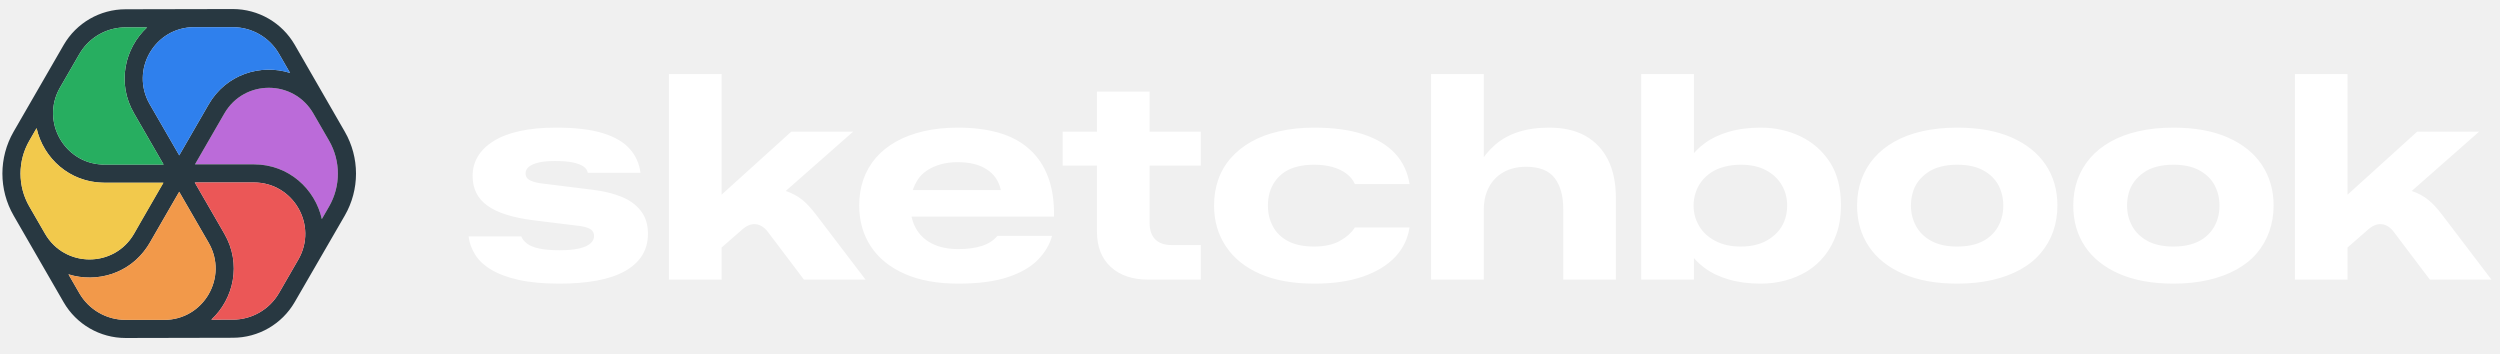
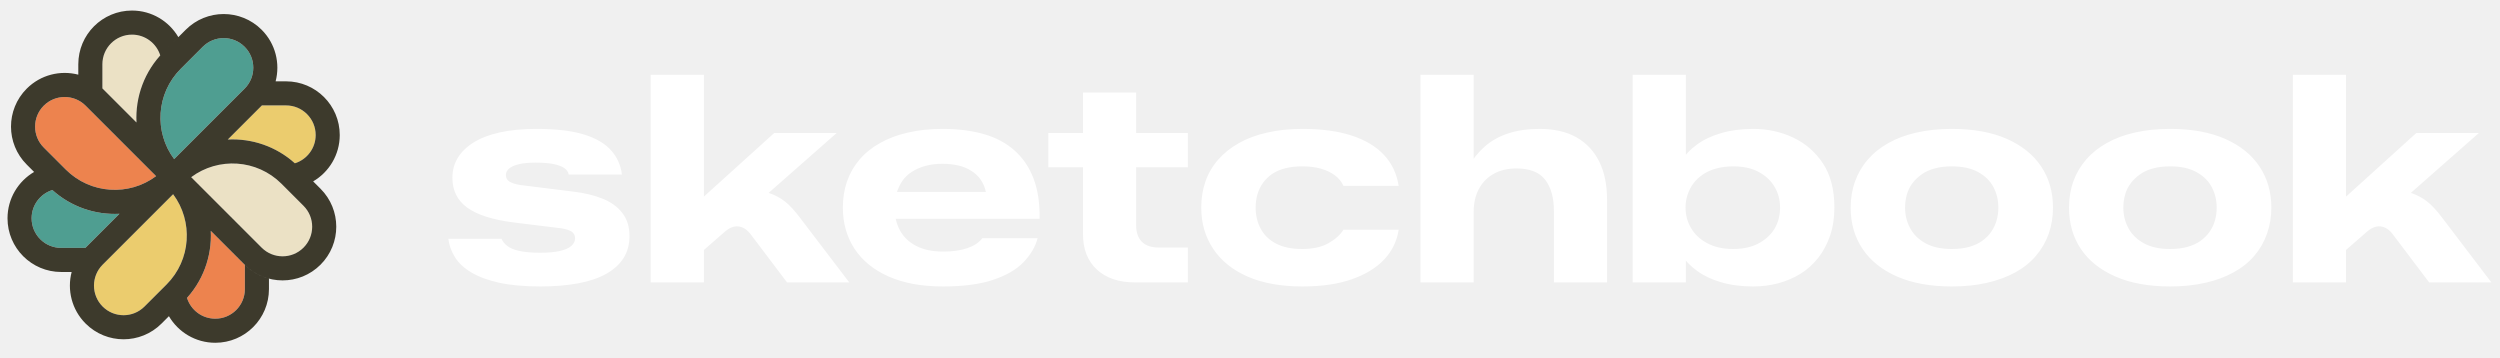
- <svg xmlns="http://www.w3.org/2000/svg" data-logo="logo" viewBox="0 0 304 43">
-   <g id="logogram" transform="translate(0, 1) rotate(0) ">
-     <path d="M38.103 12.799C35.699 8.635 29.687 8.635 27.283 12.799L23.711 18.984H30.868C35.116 18.984 38.324 21.986 39.134 25.637L40.013 24.116C41.444 21.637 41.444 18.584 40.013 16.106L38.103 12.799Z" fill="#BB6BD9" />
-     <path fill-rule="evenodd" clip-rule="evenodd" d="M28.311 0.1C31.417 0.1 34.288 1.758 35.841 4.448C37.872 7.964 39.892 11.487 41.922 15.003C43.747 18.164 43.747 22.057 41.922 25.218C39.899 28.722 37.865 32.22 35.841 35.724C34.288 38.414 31.417 40.072 28.311 40.072C23.962 40.072 19.616 40.101 15.268 40.1C12.161 40.099 9.291 38.442 7.738 35.752C5.711 32.241 3.687 28.728 1.66 25.218C-0.165 22.057 -0.165 18.163 1.66 15.003C3.686 11.494 5.712 7.984 7.738 4.475C9.291 1.785 12.161 0.128 15.268 0.127C19.616 0.126 23.962 0.099 28.311 0.1ZM17.884 2.331L15.268 2.331C13.199 2.332 11.27 3.318 10.054 4.957C9.908 5.154 9.772 5.361 9.647 5.577L7.299 9.645C7.281 9.675 7.264 9.705 7.247 9.735L7.247 9.736C4.983 13.804 7.821 18.815 12.433 19.008H19.878V18.984H19.881L16.297 12.776C14.184 9.116 15.159 4.863 17.884 2.331ZM21.791 22.321C22.776 24.028 23.759 25.737 24.748 27.442L25.375 28.527C27.779 32.692 24.773 37.898 19.963 37.897L15.268 37.895C12.949 37.895 10.807 36.657 9.647 34.65L8.325 32.359C11.742 33.43 15.74 32.301 17.934 28.97L17.934 28.969C18.029 28.825 18.121 28.677 18.209 28.525L21.791 22.321ZM19.864 21.218L17.177 25.872C16.88 26.387 16.596 26.908 16.299 27.422C13.895 31.587 7.883 31.587 5.479 27.422L3.569 24.115C2.138 21.637 2.138 18.584 3.569 16.105L4.448 14.584C4.856 16.405 5.861 18.064 7.294 19.267C8.655 20.409 10.401 21.141 12.388 21.213C12.494 21.217 12.601 21.218 12.709 21.218H19.864ZM23.683 21.188H30.868C35.677 21.188 38.683 26.394 36.279 30.558L33.932 34.622C32.772 36.63 30.629 37.867 28.31 37.867L25.698 37.868C28.423 35.335 29.397 31.083 27.284 27.425L23.683 21.188ZM21.796 17.891L18.206 11.674C15.801 7.509 18.808 2.303 23.617 2.304L28.31 2.305C30.629 2.305 32.772 3.542 33.932 5.55L35.269 7.866C31.701 6.741 27.497 8.018 25.373 11.696L21.796 17.891ZM27.283 12.799C29.687 8.635 35.699 8.635 38.103 12.799L40.013 16.106C41.444 18.584 41.444 21.637 40.013 24.116L39.134 25.637C38.324 21.986 35.116 18.984 30.868 18.984H23.711L27.283 12.799Z" fill="#283841" />
-     <path d="M25.698 37.868C28.423 35.336 29.397 31.083 27.284 27.425L23.683 21.188L30.868 21.188C35.677 21.188 38.683 26.394 36.279 30.558L33.932 34.622C32.772 36.63 30.629 37.867 28.31 37.867L25.698 37.868Z" fill="#EB5757" />
-     <path d="M8.325 32.359C11.89 33.477 16.087 32.199 18.209 28.525L21.791 22.321L25.375 28.527C27.779 32.692 24.773 37.898 19.963 37.897L15.268 37.895C12.949 37.895 10.807 36.658 9.647 34.65L8.325 32.359Z" fill="#F2994A" />
-     <path d="M4.448 14.584L3.569 16.106C2.138 18.584 2.138 21.637 3.569 24.116L5.478 27.422C7.883 31.587 13.894 31.587 16.299 27.422L19.881 21.218H12.709C8.469 21.218 5.264 18.227 4.448 14.584Z" fill="#F2C94C" />
-     <path d="M7.246 9.738C7.077 10.042 6.936 10.351 6.823 10.663C6.937 10.35 7.078 10.04 7.247 9.736L7.246 9.738Z" fill="#F2C94C" />
-     <path d="M17.885 2.331C15.159 4.863 14.184 9.116 16.297 12.776L19.899 19.014H12.709C7.9 19.014 4.894 13.809 7.299 9.645L9.647 5.577C10.807 3.569 12.949 2.332 15.268 2.332L17.885 2.331Z" fill="#27AE60" />
-     <path d="M21.796 17.891L18.206 11.674C15.801 7.509 18.808 2.303 23.617 2.304L28.31 2.305C30.63 2.305 32.772 3.542 33.932 5.55L35.269 7.866C31.701 6.741 27.497 8.018 25.373 11.696L21.796 17.891Z" fill="#2F80ED" />
+ <svg xmlns="http://www.w3.org/2000/svg" viewBox="0 0 301 43" data-logo="logo">
+   <g transform="translate(0, 1) rotate(0)" id="logogram" style="opacity: 1;">
+     <path fill="#4F9E91" d="M24.412 4.633C25.803 3.241 28.06 3.241 29.452 4.633C30.843 6.025 30.843 8.281 29.452 9.673L20.967 18.158C18.53 14.893 18.795 10.25 21.761 7.284L24.412 4.633Z" clip-rule="evenodd" fill-rule="evenodd" />
+     <path fill="#EBE1C5" d="M36.542 23.777C37.934 25.168 37.934 27.425 36.542 28.817C35.151 30.208 32.894 30.208 31.502 28.817L23.017 20.332C26.282 17.895 30.925 18.16 33.891 21.125L36.542 23.777Z" clip-rule="evenodd" fill-rule="evenodd" />
+     <path fill="#EBCC6E" d="M17.398 35.907C16.007 37.299 13.75 37.299 12.358 35.907C10.967 34.515 10.967 32.259 12.358 30.867L20.843 22.382C23.279 25.647 23.015 30.29 20.049 33.256L17.398 35.907Z" clip-rule="evenodd" fill-rule="evenodd" />
+     <path fill="#ED834E" d="M5.268 16.763C3.876 15.371 3.876 13.115 5.268 11.723C6.66 10.332 8.916 10.332 10.308 11.723L18.793 20.208C15.528 22.645 10.885 22.38 7.919 19.415L5.268 16.763Z" clip-rule="evenodd" fill-rule="evenodd" />
+     <path fill="#ED834E" d="M22.516 34.868C24.568 32.586 25.522 29.666 25.377 26.792L29.452 30.867C29.462 30.877 29.472 30.887 29.483 30.897V33.807C29.483 35.775 27.887 37.37 25.919 37.37C24.32 37.37 22.967 36.318 22.516 34.868Z" clip-rule="evenodd" fill-rule="evenodd" />
+     <path fill="#4F9E91" d="M6.307 21.88C8.589 23.933 11.508 24.887 14.383 24.742L10.308 28.817C10.298 28.827 10.288 28.837 10.278 28.847H7.368C5.4 28.847 3.805 27.252 3.805 25.284C3.805 23.685 4.857 22.332 6.307 21.88Z" clip-rule="evenodd" fill-rule="evenodd" />
+     <path fill="#EBCC6E" d="M35.503 18.66C33.221 16.607 30.302 15.654 27.427 15.798L31.502 11.723C31.512 11.713 31.522 11.703 31.532 11.693H34.442C36.41 11.693 38.006 13.288 38.006 15.257C38.006 16.855 36.953 18.208 35.503 18.66Z" clip-rule="evenodd" fill-rule="evenodd" />
+     <path fill="#EBE1C5" d="M19.295 5.672C17.242 7.954 16.289 10.873 16.433 13.748L12.358 9.673C12.348 9.663 12.338 9.653 12.328 9.643V6.733C12.328 4.765 13.923 3.169 15.892 3.169C17.49 3.169 18.843 4.222 19.295 5.672Z" clip-rule="evenodd" fill-rule="evenodd" />
+     <path fill="#3D3A2C" d="M15.892 0.27C12.322 0.27 9.428 3.164 9.428 6.733V7.99C7.281 7.429 4.901 7.99 3.218 9.673C0.694 12.197 0.694 16.289 3.218 18.814L4.107 19.702C2.192 20.824 0.905 22.904 0.905 25.284C0.905 28.853 3.799 31.747 7.369 31.747H8.626C8.064 33.894 8.625 36.274 10.308 37.957C12.832 40.481 16.925 40.481 19.449 37.957L22.1 35.306C24.439 32.967 25.531 29.854 25.377 26.792L29.452 30.867C31.976 33.391 36.069 33.391 38.593 30.867C41.117 28.343 41.117 24.25 38.593 21.726L37.704 20.838C39.619 19.716 40.905 17.636 40.905 15.257C40.905 11.687 38.011 8.793 34.442 8.793H33.185C33.746 6.646 33.185 4.266 31.502 2.583C28.978 0.059 24.886 0.059 22.362 2.583L19.71 5.234C17.372 7.573 16.279 10.686 16.433 13.748L12.358 9.673C12.348 9.663 12.338 9.653 12.328 9.643V6.733C12.328 4.765 13.924 3.17 15.892 3.17C17.49 3.17 18.843 4.222 19.295 5.672C19.429 5.523 19.567 5.377 19.71 5.234L21.473 3.472C20.351 1.556 18.272 0.27 15.892 0.27ZM31.533 11.693C31.522 11.703 31.512 11.713 31.502 11.723L27.427 15.798C30.302 15.653 33.221 16.607 35.503 18.66C36.953 18.208 38.006 16.855 38.006 15.257C38.006 13.288 36.41 11.693 34.442 11.693H31.533ZM10.278 28.847C10.288 28.837 10.298 28.827 10.308 28.817L14.383 24.742C11.508 24.886 8.589 23.933 6.307 21.88C4.857 22.332 3.805 23.685 3.805 25.284C3.805 27.252 5.4 28.847 7.369 28.847H10.278ZM6.196 21.779C6.086 21.677 5.977 21.572 5.869 21.465V21.465C5.977 21.572 6.086 21.677 6.196 21.779ZM25.919 40.27C23.539 40.27 21.459 38.984 20.338 37.068L22.1 35.306C22.243 35.163 22.382 35.017 22.516 34.868C22.967 36.318 24.32 37.37 25.919 37.37C27.887 37.37 29.483 35.775 29.483 33.807V30.897C30.318 31.722 31.322 32.272 32.382 32.55V33.807C32.382 37.376 29.488 40.27 25.919 40.27ZM29.452 4.633C28.06 3.241 25.804 3.241 24.412 4.633L21.761 7.284C18.795 10.25 18.531 14.893 20.967 18.158L29.452 9.673C30.844 8.281 30.844 6.025 29.452 4.633ZM36.542 28.817C37.934 27.425 37.934 25.168 36.542 23.777L33.891 21.125C30.925 18.16 26.282 17.895 23.017 20.331L31.502 28.817C32.894 30.208 35.151 30.208 36.542 28.817ZM17.398 35.907C16.007 37.299 13.75 37.299 12.358 35.907C10.967 34.515 10.967 32.259 12.358 30.867L20.843 22.382C23.28 25.647 23.015 30.29 20.05 33.256L17.398 35.907ZM5.268 11.723C3.877 13.115 3.877 15.371 5.268 16.763L7.919 19.414C10.885 22.38 15.528 22.645 18.793 20.208L10.308 11.723C8.916 10.332 6.66 10.332 5.268 11.723Z" clip-rule="evenodd" fill-rule="evenodd" />
  </g>
-   <g id="logotype" transform="translate(50, 9)">
-     <path fill="#ffffff" d="M18.04 25.49L18.04 25.49Q15.14 25.49 13.09 25.04Q11.04 24.58 9.73 23.79Q8.41 23.00 7.77 21.95Q7.12 20.91 6.98 19.75L6.98 19.75L13.39 19.75Q13.56 20.20 14.07 20.61Q14.58 21.01 15.56 21.22Q16.54 21.43 18.04 21.43L18.04 21.43Q19.48 21.43 20.40 21.22Q21.33 21.01 21.79 20.61Q22.24 20.20 22.24 19.71L22.24 19.71Q22.24 19.19 21.86 18.91Q21.47 18.63 20.59 18.49L20.59 18.49L14.89 17.79Q11.04 17.30 9.26 16.00Q7.47 14.71 7.47 12.40L7.47 12.40Q7.47 11.07 8.12 10.00Q8.77 8.93 10.03 8.15Q11.29 7.36 13.19 6.94Q15.10 6.52 17.59 6.52L17.59 6.52Q21.16 6.52 23.33 7.20Q25.50 7.88 26.58 9.11Q27.67 10.33 27.88 12.01L27.88 12.01L21.47 12.01Q21.40 11.56 20.95 11.24Q20.49 10.93 19.65 10.75Q18.81 10.58 17.48 10.58L17.48 10.58Q16.26 10.58 15.47 10.77Q14.68 10.96 14.29 11.30Q13.91 11.63 13.91 12.08L13.91 12.08Q13.91 12.61 14.35 12.87Q14.79 13.13 15.59 13.27L15.59 13.27L22.10 14.08Q24.06 14.32 25.55 14.92Q27.04 15.51 27.91 16.62Q28.79 17.72 28.79 19.43L28.79 19.43Q28.79 20.94 28.07 22.08Q27.35 23.21 25.97 23.98Q24.59 24.75 22.57 25.12Q20.56 25.49 18.04 25.49ZM37.75 25L31.34 25L31.34 0.01L37.75 0.01L37.75 16.21L36.31 15.97L46.22 7.01L53.74 7.01L45.55 14.22Q46.74 14.64 47.55 15.29Q48.35 15.93 49.33 17.23L49.33 17.23L55.25 25L47.76 25L43.42 19.26Q42.75 18.35 41.89 18.26Q41.04 18.17 40.13 19.02L40.13 19.02L36.77 21.95L37.75 18.17L37.75 25ZM66.52 25.49L66.52 25.49Q62.70 25.49 60.01 24.30Q57.31 23.11 55.89 20.96Q54.48 18.80 54.48 16.00L54.48 16.00Q54.48 14.29 54.98 12.84Q55.49 11.38 56.49 10.21Q57.49 9.04 58.96 8.22Q60.43 7.39 62.32 6.96Q64.21 6.52 66.48 6.52L66.48 6.52Q69.28 6.52 71.47 7.15Q73.66 7.78 75.16 9.13Q76.67 10.47 77.44 12.50Q78.21 14.53 78.17 17.34L78.17 17.34L58.57 17.34L58.57 14.11L71.70 14.11Q71.52 13.27 71.08 12.64Q70.65 12.01 69.96 11.58Q69.28 11.14 68.41 10.93Q67.53 10.72 66.45 10.72L66.45 10.72Q65.33 10.72 64.40 10.98Q63.47 11.24 62.77 11.70Q62.07 12.15 61.63 12.80Q61.20 13.45 60.95 14.25Q60.71 15.06 60.71 16.00L60.71 16.00Q60.71 17.54 61.35 18.73Q62.00 19.93 63.31 20.61Q64.63 21.29 66.55 21.29L66.55 21.29Q68.23 21.29 69.44 20.89Q70.65 20.48 71.28 19.68L71.28 19.68L77.93 19.68Q77.51 21.25 76.21 22.59Q74.92 23.91 72.55 24.70Q70.19 25.49 66.52 25.49ZM96.02 25L89.62 25Q86.75 25 85.07 23.46Q83.39 21.92 83.39 19.16L83.39 19.16L83.39 2.14L89.79 2.14L89.79 18.11Q89.79 19.40 90.47 20.10Q91.16 20.80 92.49 20.80L92.49 20.80L96.02 20.80L96.02 25ZM83.95 11.14L79.22 11.14L79.22 7.01L83.95 7.01L83.95 11.14ZM96.02 11.14L89.23 11.14L89.23 7.01L96.02 7.01L96.02 11.14ZM109.81 25.49L109.81 25.49Q105.93 25.49 103.21 24.30Q100.50 23.11 99.07 20.96Q97.63 18.80 97.63 16.00L97.63 16.00Q97.63 14.29 98.14 12.84Q98.65 11.38 99.68 10.21Q100.71 9.04 102.18 8.22Q103.65 7.39 105.58 6.96Q107.50 6.52 109.81 6.52L109.81 6.52Q113.28 6.52 115.74 7.32Q118.21 8.13 119.63 9.65Q121.05 11.17 121.40 13.38L121.40 13.38L114.75 13.38Q114.43 12.64 113.73 12.12Q113.03 11.59 112.05 11.31Q111.07 11.03 109.78 11.03L109.78 11.03Q108.66 11.03 107.75 11.26Q106.84 11.49 106.17 11.94Q105.51 12.40 105.07 13.01Q104.63 13.62 104.40 14.38Q104.18 15.13 104.18 16.00L104.18 16.00Q104.18 17.41 104.79 18.54Q105.40 19.68 106.64 20.33Q107.89 20.98 109.78 20.98L109.78 20.98Q111.70 20.98 112.93 20.29Q114.15 19.61 114.75 18.66L114.75 18.66L121.40 18.66Q121.08 20.73 119.65 22.25Q118.21 23.77 115.74 24.63Q113.28 25.49 109.81 25.49ZM130.43 25L124.02 25L124.02 0.01L130.43 0.01L130.43 12.05L129.80 11.07Q130.60 9.67 131.77 8.64Q132.95 7.60 134.59 7.06Q136.24 6.52 138.37 6.52L138.37 6.52Q141.00 6.52 142.80 7.53Q144.60 8.55 145.55 10.46Q146.49 12.36 146.49 15.06L146.49 15.06L146.49 25L140.09 25L140.09 16.39Q140.09 14.01 139.04 12.64Q137.99 11.28 135.57 11.28L135.57 11.28Q134.00 11.28 132.84 11.93Q131.69 12.57 131.06 13.75Q130.43 14.92 130.43 16.49L130.43 16.49L130.43 25ZM164.10 25.49L164.10 25.49Q161.93 25.49 160.21 24.98Q158.50 24.48 157.31 23.60Q156.12 22.73 155.42 21.64L155.42 21.64L155.98 20.45L155.98 25L149.57 25L149.57 0.01L155.98 0.01L155.98 11.56L155.42 10.37Q156.12 9.28 157.31 8.41Q158.50 7.53 160.21 7.03Q161.93 6.52 164.10 6.52L164.10 6.52Q166.69 6.52 168.91 7.57Q171.13 8.62 172.50 10.70Q173.86 12.78 173.86 15.97L173.86 15.97Q173.86 17.86 173.34 19.38Q172.81 20.91 171.90 22.06Q170.99 23.21 169.77 23.97Q168.54 24.72 167.09 25.11Q165.64 25.49 164.10 25.49ZM161.68 20.98L161.68 20.98Q162.77 20.98 163.66 20.73Q164.55 20.48 165.23 20.01Q165.92 19.54 166.39 18.93Q166.86 18.31 167.09 17.56Q167.32 16.81 167.32 16.00L167.32 16.00Q167.32 14.60 166.65 13.48Q165.99 12.36 164.74 11.70Q163.50 11.03 161.68 11.03L161.68 11.03Q160.60 11.03 159.67 11.28Q158.74 11.52 158.04 12.00Q157.34 12.47 156.89 13.08Q156.43 13.69 156.19 14.43Q155.94 15.16 155.94 16.00L155.94 16.00Q155.94 17.34 156.61 18.47Q157.27 19.61 158.57 20.29Q159.86 20.98 161.68 20.98ZM188.00 25.49L188.00 25.49Q184.15 25.49 181.42 24.30Q178.69 23.11 177.26 20.98Q175.82 18.84 175.82 16.00L175.82 16.00Q175.82 14.29 176.35 12.84Q176.87 11.38 177.89 10.21Q178.90 9.04 180.37 8.22Q181.84 7.39 183.75 6.96Q185.66 6.52 188.00 6.52L188.00 6.52Q191.89 6.52 194.60 7.71Q197.31 8.90 198.75 11.03Q200.18 13.17 200.18 16.00L200.18 16.00Q200.18 17.68 199.66 19.16Q199.13 20.63 198.13 21.80Q197.14 22.97 195.65 23.79Q194.16 24.61 192.24 25.05Q190.31 25.49 188.00 25.49ZM188.00 20.98L188.00 20.98Q189.16 20.98 190.07 20.73Q190.98 20.48 191.64 20.01Q192.31 19.54 192.74 18.91Q193.18 18.28 193.39 17.54Q193.60 16.81 193.60 16.00L193.60 16.00Q193.60 14.64 193.01 13.52Q192.41 12.40 191.17 11.72Q189.93 11.03 188.00 11.03L188.00 11.03Q186.85 11.03 185.94 11.28Q185.03 11.52 184.36 12.00Q183.70 12.47 183.24 13.08Q182.79 13.69 182.58 14.45Q182.37 15.20 182.37 16.00L182.37 16.00Q182.37 17.34 182.98 18.47Q183.59 19.61 184.83 20.29Q186.08 20.98 188.00 20.98ZM214.29 25.49L214.29 25.49Q210.44 25.49 207.71 24.30Q204.98 23.11 203.54 20.98Q202.11 18.84 202.11 16.00L202.11 16.00Q202.11 14.29 202.63 12.84Q203.16 11.38 204.17 10.21Q205.19 9.04 206.66 8.22Q208.13 7.39 210.03 6.96Q211.94 6.52 214.29 6.52L214.29 6.52Q218.17 6.52 220.88 7.71Q223.60 8.90 225.03 11.03Q226.47 13.17 226.47 16.00L226.47 16.00Q226.47 17.68 225.94 19.16Q225.42 20.63 224.42 21.80Q223.42 22.97 221.93 23.79Q220.45 24.61 218.52 25.05Q216.60 25.49 214.29 25.49ZM214.29 20.98L214.29 20.98Q215.44 20.98 216.35 20.73Q217.26 20.48 217.93 20.01Q218.59 19.54 219.03 18.91Q219.47 18.28 219.68 17.54Q219.89 16.81 219.89 16.00L219.89 16.00Q219.89 14.64 219.29 13.52Q218.70 12.40 217.45 11.72Q216.21 11.03 214.29 11.03L214.29 11.03Q213.13 11.03 212.22 11.28Q211.31 11.52 210.65 12.00Q209.98 12.47 209.53 13.08Q209.07 13.69 208.86 14.45Q208.65 15.20 208.65 16.00L208.65 16.00Q208.65 17.34 209.26 18.47Q209.88 19.61 211.12 20.29Q212.36 20.98 214.29 20.98ZM235.46 25L229.06 25L229.06 0.01L235.46 0.01L235.46 16.21L234.03 15.97L243.93 7.01L251.46 7.01L243.27 14.22Q244.46 14.64 245.26 15.29Q246.07 15.93 247.05 17.23L247.05 17.23L252.96 25L245.47 25L241.13 19.26Q240.47 18.35 239.61 18.26Q238.75 18.17 237.84 19.02L237.84 19.02L234.48 21.95L235.46 18.17L235.46 25Z" />
+   <g transform="translate(47, 9)" id="logotype" style="opacity: 1;">
+     <path d="M18.04 25.49L18.04 25.49Q15.14 25.49 13.09 25.04Q11.04 24.58 9.73 23.79Q8.41 23.00 7.77 21.95Q7.12 20.91 6.98 19.75L6.98 19.75L13.39 19.75Q13.56 20.20 14.07 20.61Q14.58 21.01 15.56 21.22Q16.54 21.43 18.04 21.43L18.04 21.43Q19.48 21.43 20.40 21.22Q21.33 21.01 21.79 20.61Q22.24 20.20 22.24 19.71L22.24 19.71Q22.24 19.19 21.86 18.91Q21.47 18.63 20.59 18.49L20.59 18.49L14.89 17.79Q11.04 17.30 9.26 16.00Q7.47 14.71 7.47 12.40L7.47 12.40Q7.47 11.07 8.12 10.00Q8.77 8.93 10.03 8.15Q11.29 7.36 13.19 6.94Q15.10 6.52 17.59 6.52L17.59 6.52Q21.16 6.52 23.33 7.20Q25.50 7.88 26.58 9.11Q27.67 10.33 27.88 12.01L27.88 12.01L21.47 12.01Q21.40 11.56 20.95 11.24Q20.49 10.93 19.65 10.75Q18.81 10.58 17.48 10.58L17.48 10.58Q16.26 10.58 15.47 10.77Q14.68 10.96 14.29 11.30Q13.91 11.63 13.91 12.08L13.91 12.08Q13.91 12.61 14.35 12.87Q14.79 13.13 15.59 13.27L15.59 13.27L22.10 14.08Q24.06 14.32 25.55 14.92Q27.04 15.51 27.91 16.62Q28.79 17.72 28.79 19.43L28.79 19.43Q28.79 20.94 28.07 22.08Q27.35 23.21 25.97 23.98Q24.59 24.75 22.57 25.12Q20.56 25.49 18.04 25.49ZM37.75 25L31.34 25L31.34 0.01L37.75 0.01L37.75 16.21L36.31 15.97L46.22 7.01L53.74 7.01L45.55 14.22Q46.74 14.64 47.55 15.29Q48.35 15.93 49.33 17.23L49.33 17.23L55.25 25L47.76 25L43.42 19.26Q42.75 18.35 41.89 18.26Q41.04 18.17 40.13 19.02L40.13 19.02L36.77 21.95L37.75 18.17L37.75 25ZM66.52 25.49L66.52 25.49Q62.70 25.49 60.01 24.30Q57.31 23.11 55.89 20.96Q54.48 18.80 54.48 16.00L54.48 16.00Q54.48 14.29 54.98 12.84Q55.49 11.38 56.49 10.21Q57.49 9.04 58.96 8.22Q60.43 7.39 62.32 6.96Q64.21 6.52 66.48 6.52L66.48 6.52Q69.28 6.52 71.47 7.15Q73.66 7.78 75.16 9.13Q76.67 10.47 77.44 12.50Q78.21 14.53 78.17 17.34L78.17 17.34L58.57 17.34L58.57 14.11L71.70 14.11Q71.52 13.27 71.08 12.64Q70.65 12.01 69.96 11.58Q69.28 11.14 68.41 10.93Q67.53 10.72 66.45 10.72L66.45 10.72Q65.33 10.72 64.40 10.98Q63.47 11.24 62.77 11.70Q62.07 12.15 61.63 12.80Q61.20 13.45 60.95 14.25Q60.71 15.06 60.71 16.00L60.71 16.00Q60.71 17.54 61.35 18.73Q62.00 19.93 63.31 20.61Q64.63 21.29 66.55 21.29L66.55 21.29Q68.23 21.29 69.44 20.89Q70.65 20.48 71.28 19.68L71.28 19.68L77.93 19.68Q77.51 21.25 76.21 22.59Q74.92 23.91 72.55 24.70Q70.19 25.49 66.52 25.49ZM96.02 25L89.62 25Q86.75 25 85.07 23.46Q83.39 21.92 83.39 19.16L83.39 19.16L83.39 2.14L89.79 2.14L89.79 18.11Q89.79 19.40 90.47 20.10Q91.16 20.80 92.49 20.80L92.49 20.80L96.02 20.80L96.02 25ZM83.95 11.14L79.22 11.14L79.22 7.01L83.95 7.01L83.95 11.14ZM96.02 11.14L89.23 11.14L89.23 7.01L96.02 7.01L96.02 11.14ZM109.81 25.49L109.81 25.49Q105.93 25.49 103.21 24.30Q100.50 23.11 99.07 20.96Q97.63 18.80 97.63 16.00L97.63 16.00Q97.63 14.29 98.14 12.84Q98.65 11.38 99.68 10.21Q100.71 9.04 102.18 8.22Q103.65 7.39 105.58 6.96Q107.50 6.52 109.81 6.52L109.81 6.52Q113.28 6.52 115.74 7.32Q118.21 8.13 119.63 9.65Q121.05 11.17 121.40 13.38L121.40 13.38L114.75 13.38Q114.43 12.64 113.73 12.12Q113.03 11.59 112.05 11.31Q111.07 11.03 109.78 11.03L109.78 11.03Q108.66 11.03 107.75 11.26Q106.84 11.49 106.17 11.94Q105.51 12.40 105.07 13.01Q104.63 13.62 104.40 14.38Q104.18 15.13 104.18 16.00L104.18 16.00Q104.18 17.41 104.79 18.54Q105.40 19.68 106.64 20.33Q107.89 20.98 109.78 20.98L109.78 20.98Q111.70 20.98 112.93 20.29Q114.15 19.61 114.75 18.66L114.75 18.66L121.40 18.66Q121.08 20.73 119.65 22.25Q118.21 23.77 115.74 24.63Q113.28 25.49 109.81 25.49ZM130.43 25L124.02 25L124.02 0.01L130.43 0.01L130.43 12.05L129.80 11.07Q130.60 9.67 131.77 8.64Q132.95 7.60 134.59 7.06Q136.24 6.52 138.37 6.52L138.37 6.52Q141.00 6.52 142.80 7.53Q144.60 8.55 145.55 10.46Q146.49 12.36 146.49 15.06L146.49 15.06L146.49 25L140.09 25L140.09 16.39Q140.09 14.01 139.04 12.64Q137.99 11.28 135.57 11.28L135.57 11.28Q134.00 11.28 132.84 11.93Q131.69 12.57 131.06 13.75Q130.43 14.92 130.43 16.49L130.43 16.49L130.43 25ZM164.10 25.49L164.10 25.49Q161.93 25.49 160.21 24.98Q158.50 24.48 157.31 23.60Q156.12 22.73 155.42 21.64L155.42 21.64L155.98 20.45L155.98 25L149.57 25L149.57 0.01L155.98 0.01L155.98 11.56L155.42 10.37Q156.12 9.28 157.31 8.41Q158.50 7.53 160.21 7.03Q161.93 6.52 164.10 6.52L164.10 6.52Q166.69 6.52 168.91 7.57Q171.13 8.62 172.50 10.70Q173.86 12.78 173.86 15.97L173.86 15.97Q173.86 17.86 173.34 19.38Q172.81 20.91 171.90 22.06Q170.99 23.21 169.77 23.97Q168.54 24.72 167.09 25.11Q165.64 25.49 164.10 25.49ZM161.68 20.98L161.68 20.98Q162.77 20.98 163.66 20.73Q164.55 20.48 165.23 20.01Q165.92 19.54 166.39 18.93Q166.86 18.31 167.09 17.56Q167.32 16.81 167.32 16.00L167.32 16.00Q167.32 14.60 166.65 13.48Q165.99 12.36 164.74 11.70Q163.50 11.03 161.68 11.03L161.68 11.03Q160.60 11.03 159.67 11.28Q158.74 11.52 158.04 12.00Q157.34 12.47 156.89 13.08Q156.43 13.69 156.19 14.43Q155.94 15.16 155.94 16.00L155.94 16.00Q155.94 17.34 156.61 18.47Q157.27 19.61 158.57 20.29Q159.86 20.98 161.68 20.98ZM188.00 25.49L188.00 25.49Q184.15 25.49 181.42 24.30Q178.69 23.11 177.26 20.98Q175.82 18.84 175.82 16.00L175.82 16.00Q175.82 14.29 176.35 12.84Q176.87 11.38 177.89 10.21Q178.90 9.04 180.37 8.22Q181.84 7.39 183.75 6.96Q185.66 6.52 188.00 6.52L188.00 6.52Q191.89 6.52 194.60 7.71Q197.31 8.90 198.75 11.03Q200.18 13.17 200.18 16.00L200.18 16.00Q200.18 17.68 199.66 19.16Q199.13 20.63 198.13 21.80Q197.14 22.97 195.65 23.79Q194.16 24.61 192.24 25.05Q190.31 25.49 188.00 25.49ZM188.00 20.98L188.00 20.98Q189.16 20.98 190.07 20.73Q190.98 20.48 191.64 20.01Q192.31 19.54 192.74 18.91Q193.18 18.28 193.39 17.54Q193.60 16.81 193.60 16.00L193.60 16.00Q193.60 14.64 193.01 13.52Q192.41 12.40 191.17 11.72Q189.93 11.03 188.00 11.03L188.00 11.03Q186.85 11.03 185.94 11.28Q185.03 11.52 184.36 12.00Q183.70 12.47 183.24 13.08Q182.79 13.69 182.58 14.45Q182.37 15.20 182.37 16.00L182.37 16.00Q182.37 17.34 182.98 18.47Q183.59 19.61 184.83 20.29Q186.08 20.98 188.00 20.98ZM214.29 25.49L214.29 25.49Q210.44 25.49 207.71 24.30Q204.98 23.11 203.54 20.98Q202.11 18.84 202.11 16.00L202.11 16.00Q202.11 14.29 202.63 12.84Q203.16 11.38 204.17 10.21Q205.19 9.04 206.66 8.22Q208.13 7.39 210.03 6.96Q211.94 6.52 214.29 6.52L214.29 6.52Q218.17 6.52 220.88 7.71Q223.60 8.90 225.03 11.03Q226.47 13.17 226.47 16.00L226.47 16.00Q226.47 17.68 225.94 19.16Q225.42 20.63 224.42 21.80Q223.42 22.97 221.93 23.79Q220.45 24.61 218.52 25.05Q216.60 25.49 214.29 25.49ZM214.29 20.98L214.29 20.98Q215.44 20.98 216.35 20.73Q217.26 20.48 217.93 20.01Q218.59 19.54 219.03 18.91Q219.47 18.28 219.68 17.54Q219.89 16.81 219.89 16.00L219.89 16.00Q219.89 14.64 219.29 13.52Q218.70 12.40 217.45 11.72Q216.21 11.03 214.29 11.03L214.29 11.03Q213.13 11.03 212.22 11.28Q211.31 11.52 210.65 12.00Q209.98 12.47 209.53 13.08Q209.07 13.69 208.86 14.45Q208.65 15.20 208.65 16.00L208.65 16.00Q208.65 17.34 209.26 18.47Q209.88 19.61 211.12 20.29Q212.36 20.98 214.29 20.98ZM235.46 25L229.06 25L229.06 0.01L235.46 0.01L235.46 16.21L234.03 15.97L243.93 7.01L251.46 7.01L243.27 14.22Q244.46 14.64 245.26 15.29Q246.07 15.93 247.05 17.23L247.05 17.23L252.96 25L245.47 25L241.13 19.26Q240.47 18.35 239.61 18.26Q238.75 18.17 237.84 19.02L237.84 19.02L234.48 21.95L235.46 18.17L235.46 25Z" fill="#ffffff" />
  </g>
</svg>
